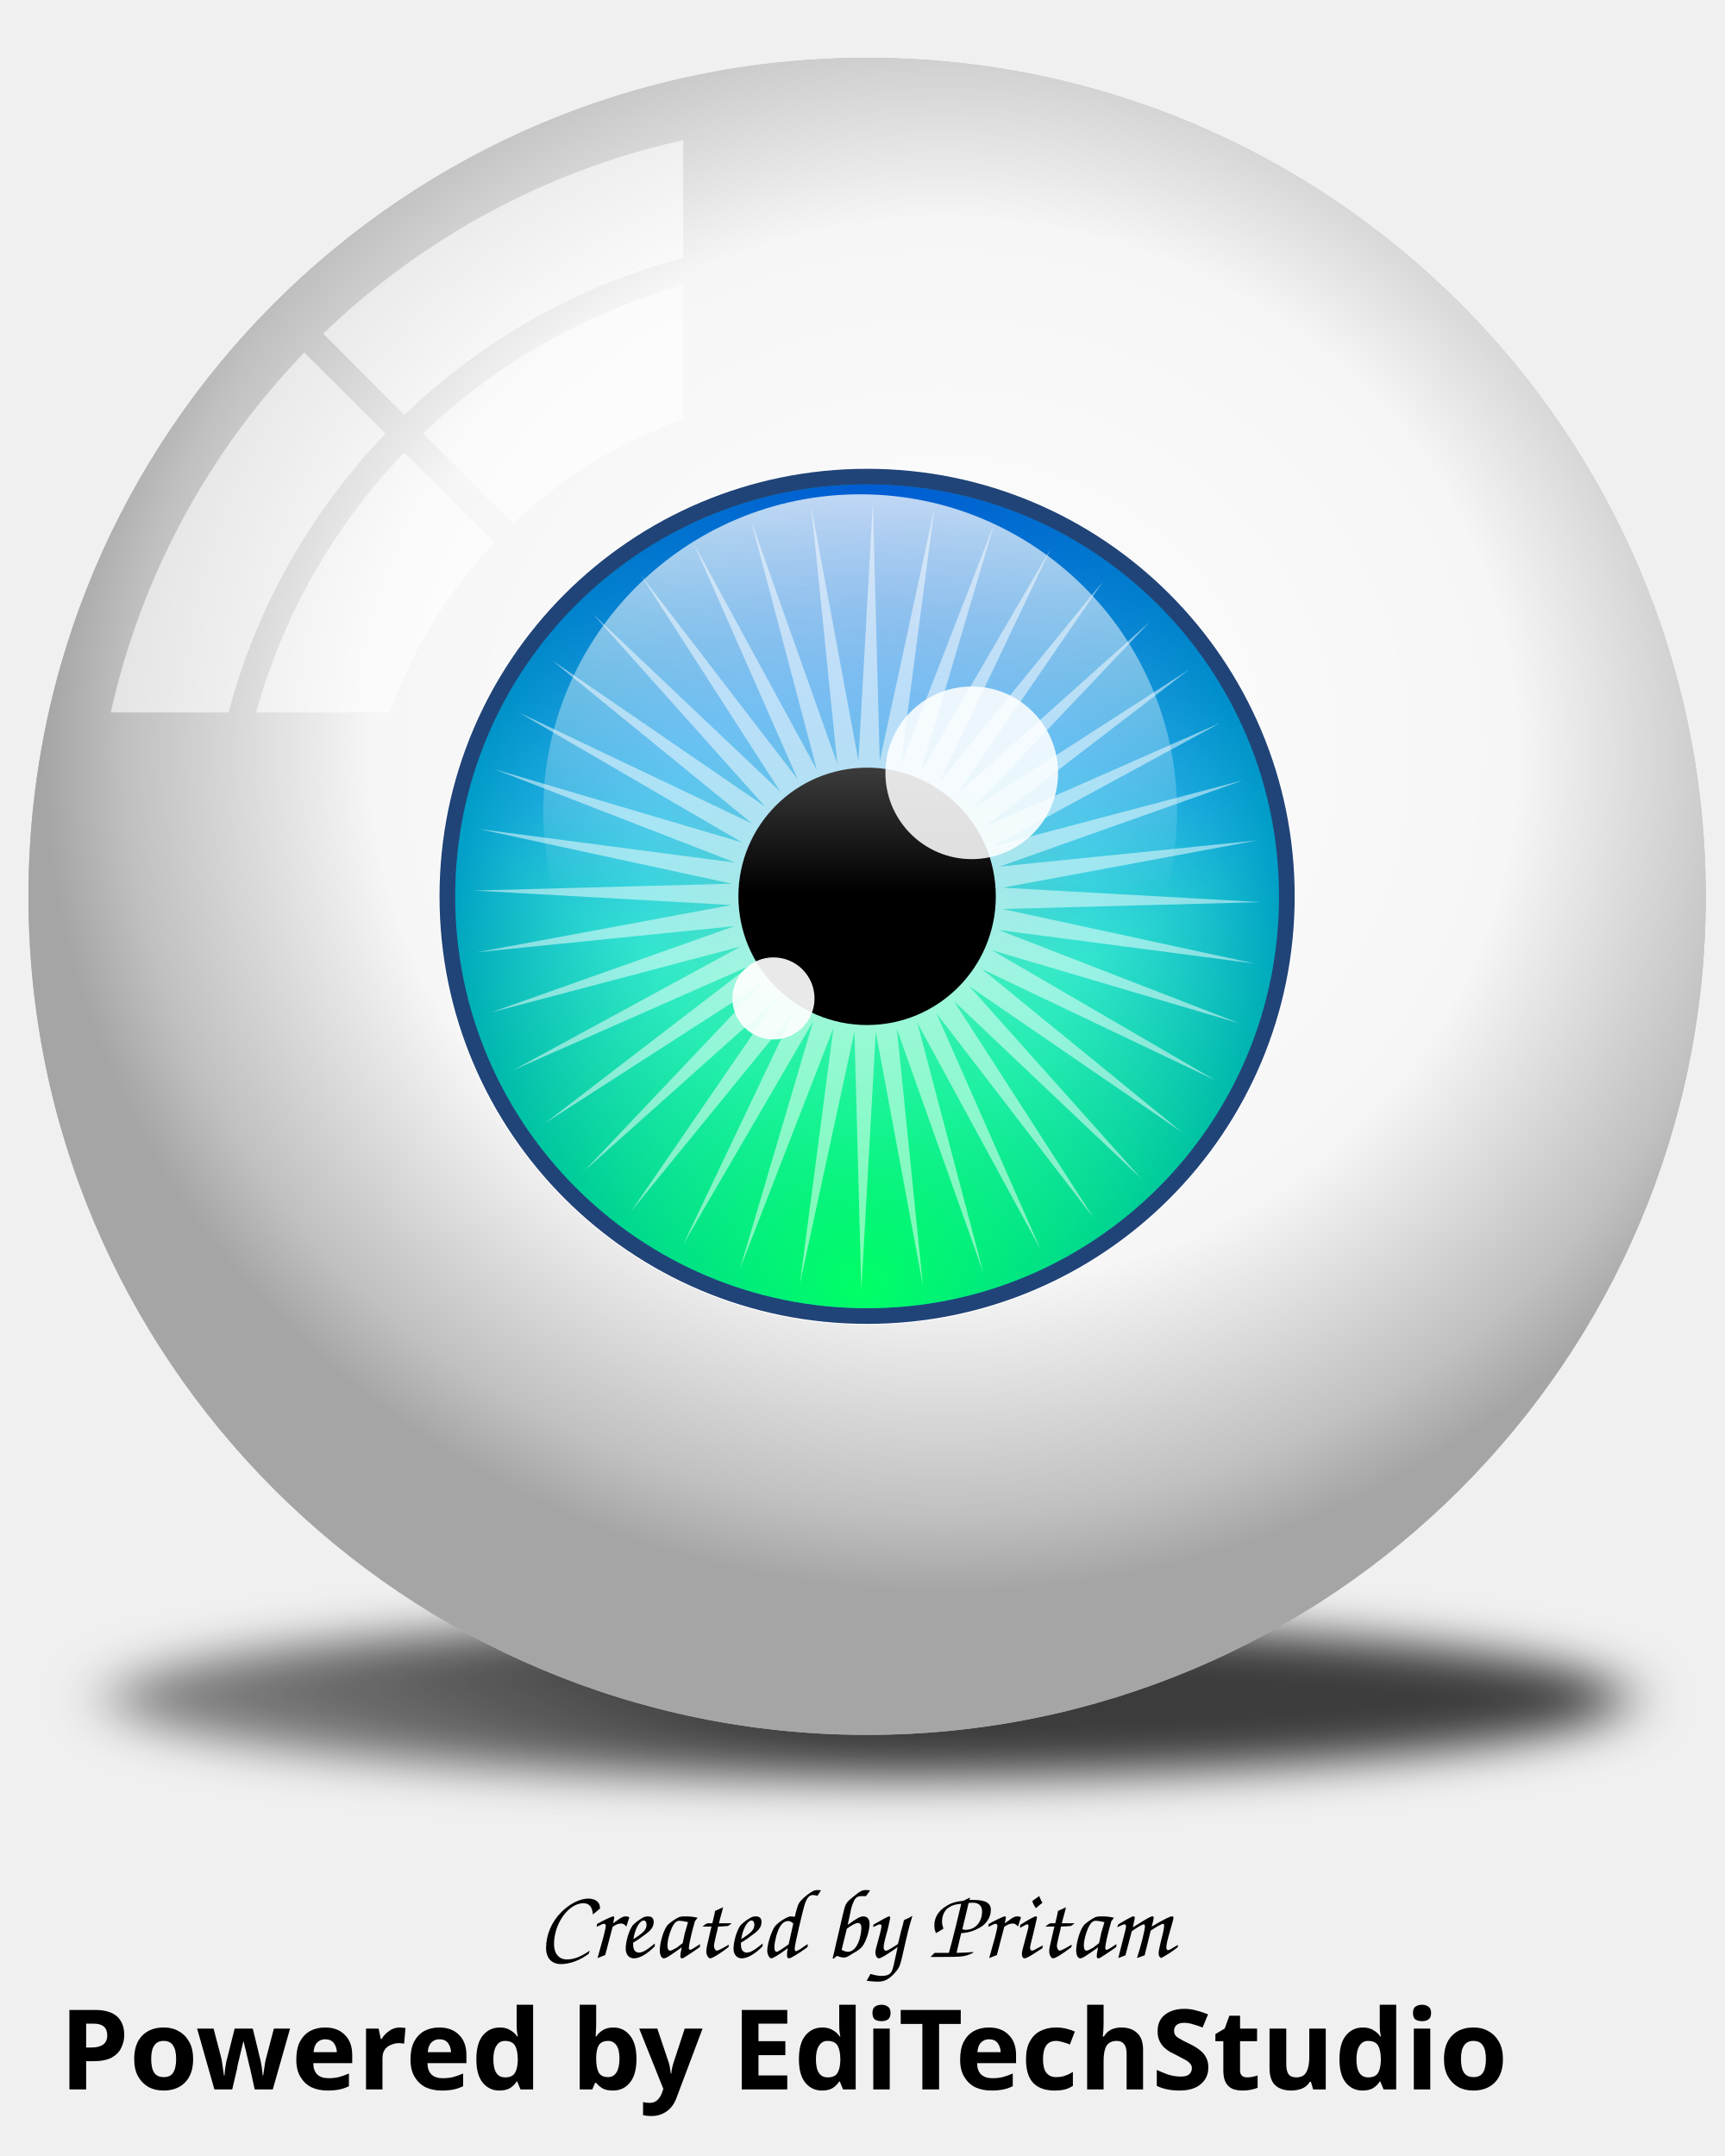
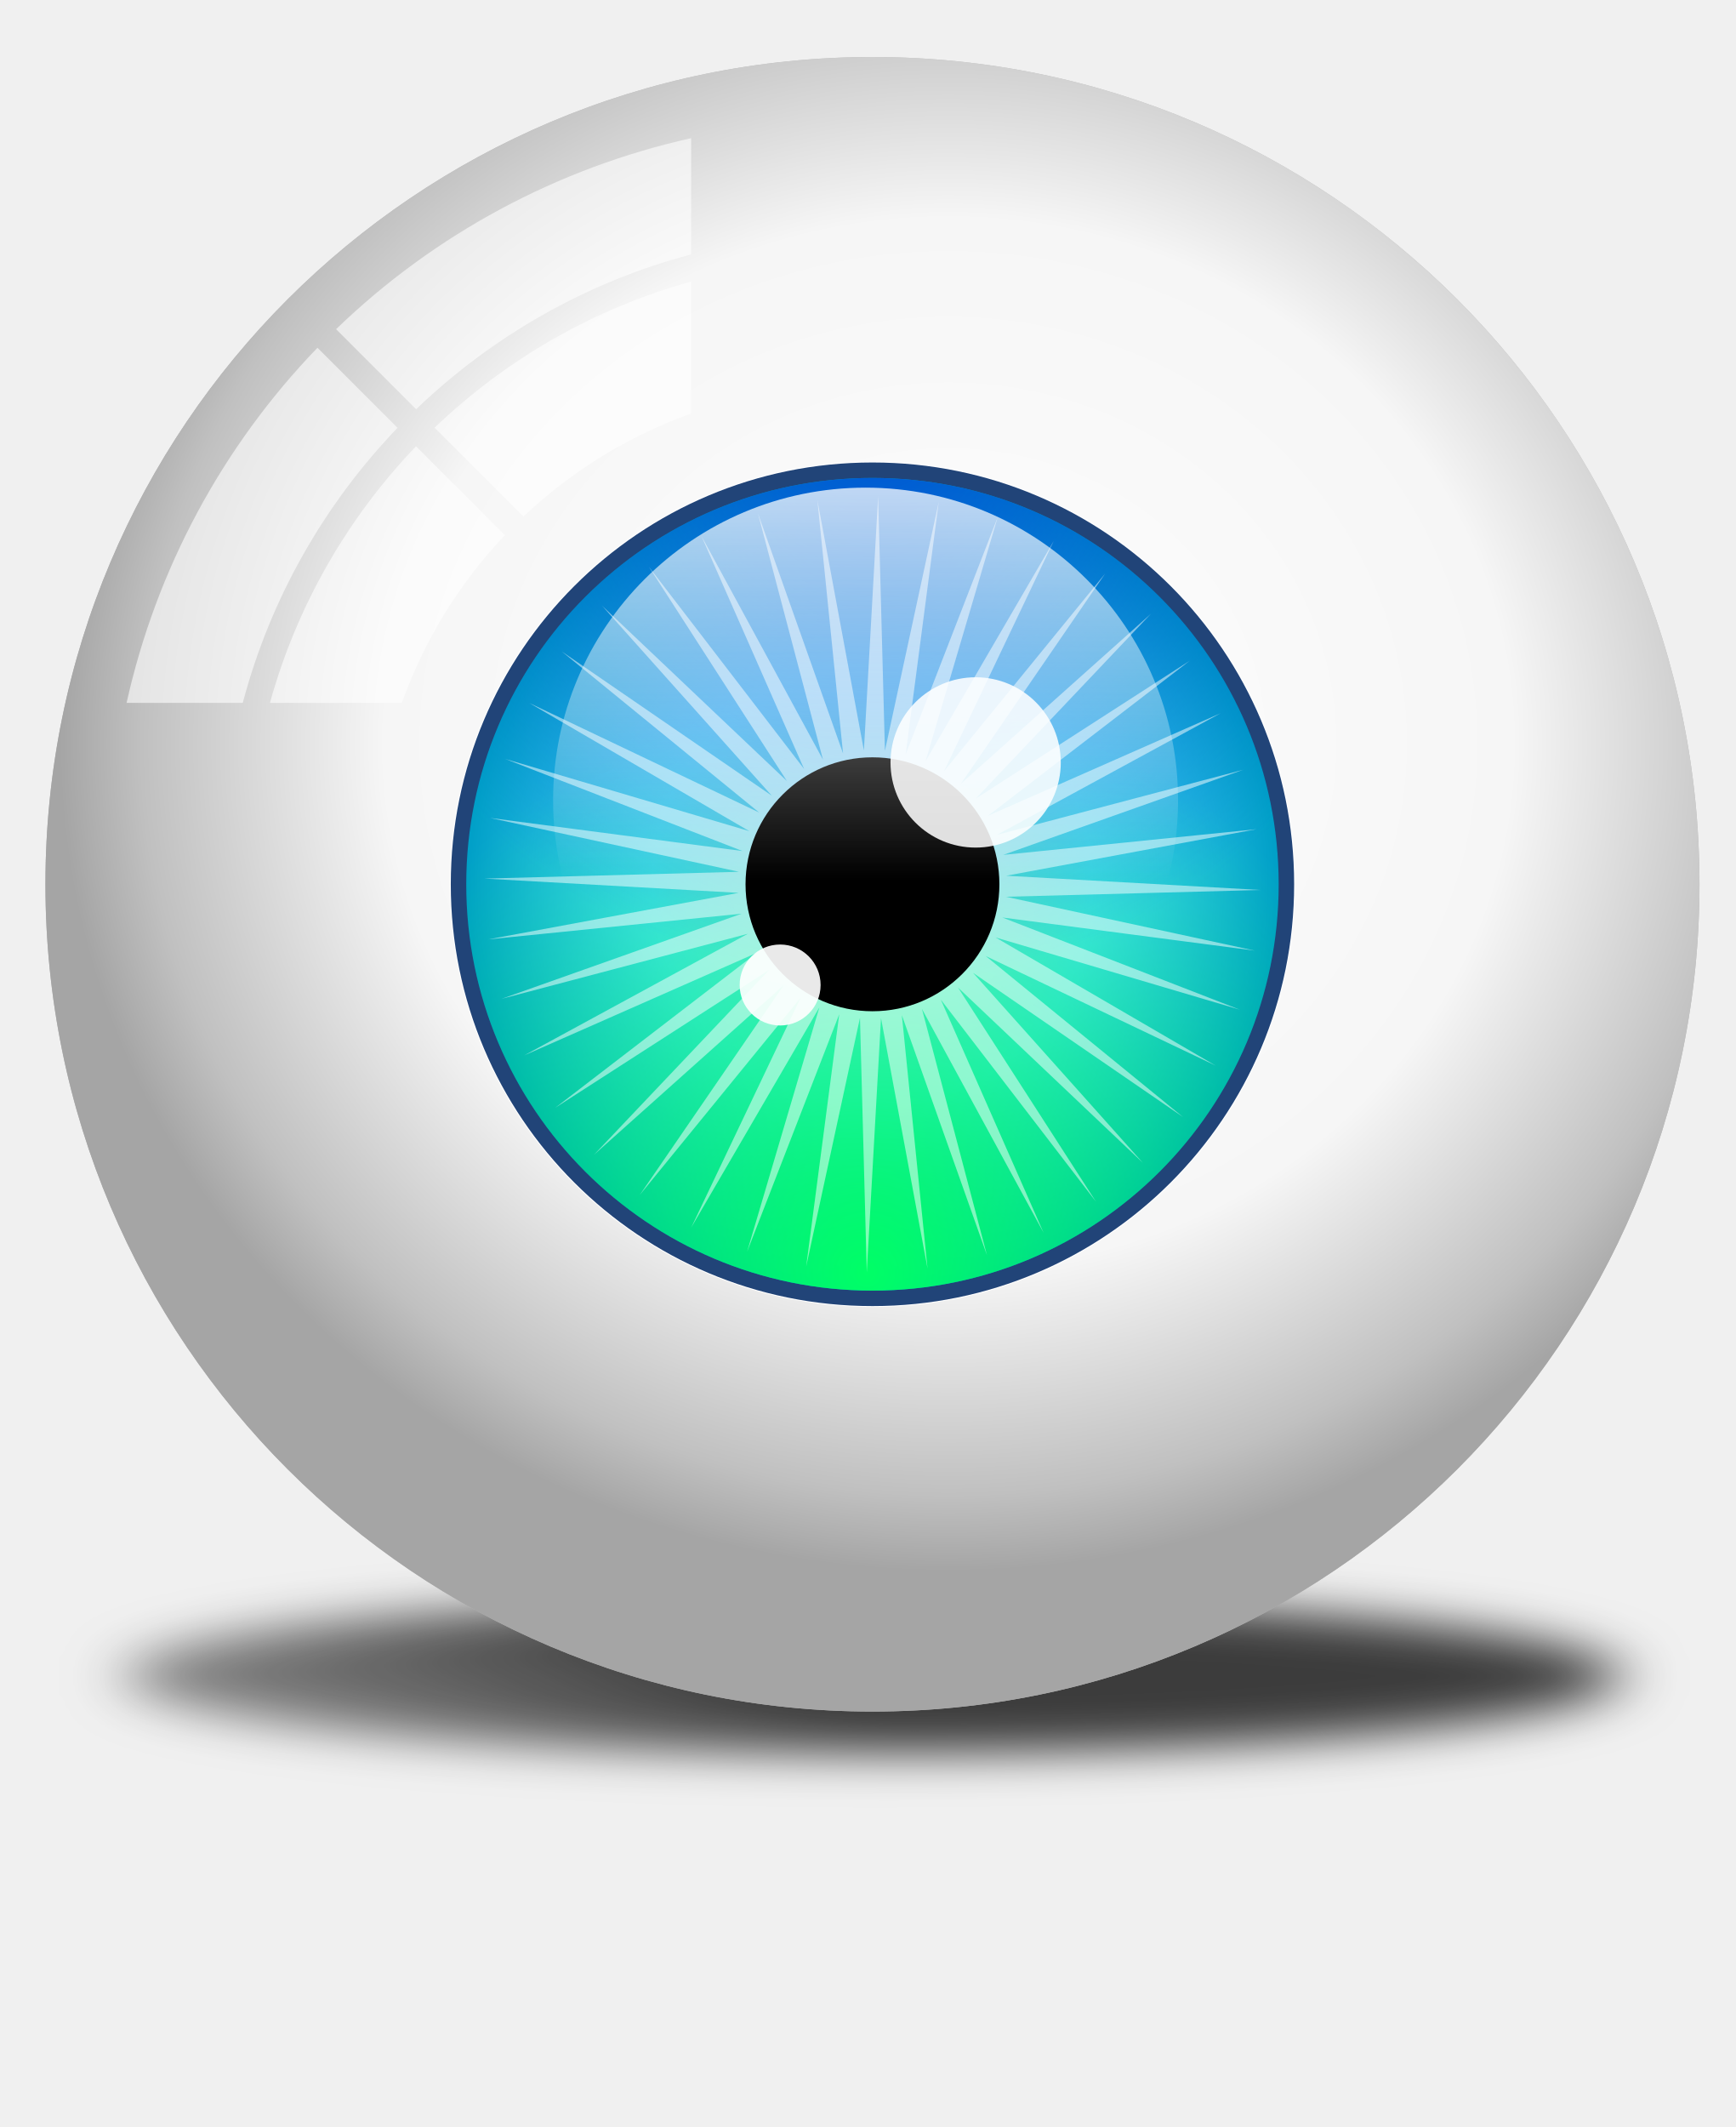
- <svg xmlns="http://www.w3.org/2000/svg" xmlns:xlink="http://www.w3.org/1999/xlink" width="800" height="1000" viewBox="0 0 211.667 264.583" version="1.1" id="svg8">
+ <svg xmlns="http://www.w3.org/2000/svg" xmlns:xlink="http://www.w3.org/1999/xlink" width="800" height="980" viewBox="0 0 211.667 264.583" version="1.1" id="svg8">
  <defs id="defs2">
    <rect id="rect1895" height="13.775" width="79.456" y="127.331" x="58.034" />
    <linearGradient id="linearGradient1889">
      <stop id="stop1885" offset="0" style="stop-color:#000000;stop-opacity:1;" />
      <stop id="stop1887" offset="1" style="stop-color:#000000;stop-opacity:0;" />
    </linearGradient>
    <linearGradient id="linearGradient1017">
      <stop id="stop1009" offset="0" style="stop-color:#fefefe;stop-opacity:1" />
      <stop style="stop-color:#f6f6f6;stop-opacity:1" offset="0.635" id="stop1011" />
      <stop id="stop1013" offset="0.908" style="stop-color:#c0c0c0;stop-opacity:1" />
      <stop id="stop1015" offset="1" style="stop-color:#a5a5a5;stop-opacity:1" />
    </linearGradient>
    <linearGradient id="linearGradient999">
      <stop id="stop995" offset="0" style="stop-color:#ffffff;stop-opacity:1;" />
      <stop id="stop997" offset="1" style="stop-color:#ffffff;stop-opacity:0;" />
    </linearGradient>
    <linearGradient id="linearGradient983">
      <stop id="stop979" offset="0" style="stop-color:#0055d4;stop-opacity:1;" />
      <stop id="stop981" offset="1" style="stop-color:#0055d4;stop-opacity:0;" />
    </linearGradient>
    <linearGradient id="linearGradient973">
      <stop id="stop969" offset="0" style="stop-color:#00ff66;stop-opacity:1;" />
      <stop id="stop971" offset="1" style="stop-color:#00ff66;stop-opacity:0;" />
    </linearGradient>
    <linearGradient id="linearGradient953">
      <stop id="stop949" offset="0" style="stop-color:#a6ecff;stop-opacity:1" />
      <stop style="stop-color:#4cdaff;stop-opacity:1;" offset="0.54" id="stop957" />
      <stop id="stop951" offset="1" style="stop-color:#009fc7;stop-opacity:1" />
    </linearGradient>
    <linearGradient id="linearGradient879">
      <stop style="stop-color:#fefefe;stop-opacity:1" offset="0" id="stop875" />
      <stop id="stop883" offset="0.481" style="stop-color:#e9e9e9;stop-opacity:1" />
      <stop style="stop-color:#c5c5c5;stop-opacity:1" offset="0.804" id="stop885" />
      <stop style="stop-color:#b3b3b3;stop-opacity:1" offset="1" id="stop877" />
    </linearGradient>
    <radialGradient xlink:href="#linearGradient879" id="radialGradient881" cx="97.449" cy="69.467" fx="97.449" fy="69.467" r="47.794" gradientUnits="userSpaceOnUse" />
    <radialGradient gradientTransform="matrix(1.076744,0,0,1.076744,-7.175176,-5.734004)" gradientUnits="userSpaceOnUse" r="21.802" fy="74.716" fx="93.495" cy="74.716" cx="93.495" id="radialGradient955" xlink:href="#linearGradient953" />
    <radialGradient gradientTransform="matrix(1.533255,0,0,1.533255,-49.71715,-49.35036)" gradientUnits="userSpaceOnUse" r="21.802" fy="95.543" fx="93.189" cy="95.543" cx="93.189" id="radialGradient975" xlink:href="#linearGradient973" />
    <radialGradient gradientTransform="matrix(1.504403,0,0,1.504403,-47.28979,-28.78017)" gradientUnits="userSpaceOnUse" r="21.802" fy="50.831" fx="93.857" cy="50.831" cx="93.857" id="radialGradient985" xlink:href="#linearGradient983" />
    <linearGradient gradientTransform="matrix(1.42736,0,0,1.42736,-40.35449,-24.47212)" gradientUnits="userSpaceOnUse" y2="69.329" x2="94.23" y1="52.444" x1="94.23" id="linearGradient1001" xlink:href="#linearGradient999" />
    <radialGradient gradientTransform="matrix(1.074666,-2.3361343e-8,1.9008185e-8,1,-7.342112,-0.00732751)" r="47.794" fy="66.597" fx="97.918" cy="66.597" cx="97.918" gradientUnits="userSpaceOnUse" id="radialGradient1007" xlink:href="#linearGradient1017" />
    <filter height="1.71" y="-0.355" width="1.1" x="-0.05" id="filter1881" style="color-interpolation-filters:sRGB">
      <feGaussianBlur id="feGaussianBlur1883" stdDeviation="2.001" />
    </filter>
    <linearGradient gradientUnits="userSpaceOnUse" y2="148.611" x2="36.141" y1="102.553" x1="66.846" id="linearGradient1891" xlink:href="#linearGradient1889" />
  </defs>
  <g id="layer1">
    <g id="g1793" transform="matrix(2.153107,0,0,2.153107,-94.90632,-50.87349)">
      <ellipse cy="115.746" cx="93.495" id="circle1019" style="opacity:0.749;fill:url(#linearGradient1891);fill-opacity:1;fill-rule:evenodd;stroke-width:0.1;filter:url(#filter1881)" rx="47.794" ry="6.765" transform="matrix(0.9058217,0,0,0.6592974,8.805196,44.15442)" />
      <circle r="47.794" cy="74.716" cx="93.495" id="path865" style="fill:url(#radialGradient881);fill-opacity:1;fill-rule:evenodd;stroke-width:0.265" />
      <circle style="fill:url(#radialGradient1007);fill-opacity:1;fill-rule:evenodd;stroke-width:0.265" id="circle889" cx="93.495" cy="74.716" r="47.794" />
      <path d="M 83.016,31.612 A 42.99,42.99 0 0 0 62.498,42.645 l 4.626,4.626 c 4.391,-4.213 9.831,-7.342 15.892,-8.945 z m 0,8.286 c -5.646,1.561 -10.714,4.504 -14.824,8.44 l 5.134,5.134 a 27.681,27.681 0 0 1 9.69,-5.955 z M 61.423,43.719 A 42.99,42.99 0 0 0 50.391,64.237 h 6.714 c 1.603,-6.06 4.731,-11.5 8.944,-15.892 z m 5.694,5.694 c -3.936,4.11 -6.88,9.178 -8.441,14.824 h 7.62 a 27.681,27.681 0 0 1 5.955,-9.69 z" style="opacity:0.6;fill:#ffffff;fill-opacity:1;fill-rule:evenodd;stroke-width:0.238" id="circle891" />
      <circle cy="74.716" cx="93.495" id="circle931" style="fill:#ffffff;fill-opacity:1;fill-rule:evenodd;stroke-width:0.135" r="24.422" />
      <circle r="24.369" style="fill:#214478;fill-opacity:1;fill-rule:evenodd;stroke-width:0.135" id="circle937" cx="93.495" cy="74.716" />
      <circle cy="74.716" cx="93.495" id="circle939" style="fill:url(#radialGradient955);fill-opacity:1;fill-rule:evenodd;stroke-width:0.13" r="23.475" />
      <circle r="23.475" style="fill:url(#radialGradient975);fill-opacity:1;fill-rule:evenodd;stroke-width:0.13" id="circle965" cx="93.495" cy="74.716" />
      <circle cy="74.716" cx="93.495" id="circle977" style="fill:url(#radialGradient985);fill-opacity:1;fill-rule:evenodd;stroke-width:0.13" r="23.475" />
      <path style="opacity:0.5;fill:#ffffff;fill-opacity:1;stroke-width:1.693" id="path959" d="M 106.41,93.052 97.445,81.38 103.383,94.846 96.354,81.916 100.112,96.145 95.193,82.275 96.678,96.917 93.989,82.447 93.166,97.141 92.774,82.429 89.662,96.814 91.576,82.222 86.252,95.942 90.426,81.829 83.021,94.548 89.351,81.261 80.048,92.665 88.378,80.533 77.405,90.34 87.531,79.66 75.159,87.631 86.831,78.667 73.365,84.604 86.295,77.575 72.066,81.333 85.936,76.414 71.294,77.899 85.764,75.211 71.07,74.387 85.782,73.995 71.397,70.883 85.989,72.797 72.269,67.473 86.382,71.647 73.663,64.242 86.95,70.572 75.546,61.269 87.679,69.599 77.871,58.626 88.551,68.752 80.58,56.38 89.544,68.052 83.607,54.586 l 7.028,12.93 -3.758,-14.229 4.919,13.871 -1.485,-14.642 2.689,14.469 0.823,-14.694 0.392,14.712 3.112,-14.384 -1.914,14.592 5.324,-13.72 -4.173,14.113 7.405,-12.719 -6.33,13.286 9.303,-11.404 -8.33,12.133 10.972,-9.808 -10.126,10.68 12.372,-7.971 -11.672,8.965 13.466,-5.937 -12.93,7.028 14.229,-3.758 -13.871,4.919 14.642,-1.485 -14.469,2.689 14.694,0.823 -14.712,0.392 14.384,3.112 -14.592,-1.914 13.72,5.324 -14.113,-4.173 12.719,7.405 -13.286,-6.33 11.404,9.303 -12.133,-8.33 9.808,10.972 -10.68,-10.126 z" />
      <circle r="7.335" cy="74.716" cx="93.495" id="circle961" style="fill:#000000;fill-opacity:1;fill-rule:evenodd;stroke-width:0.041" />
      <circle r="18.058" cy="69.859" cx="93.097" id="circle987" style="opacity:0.799;fill:url(#linearGradient1001);fill-opacity:1;fill-rule:evenodd;stroke-width:0.1" />
      <circle cy="67.676" cx="99.458" id="circle1003" style="opacity:0.865;fill:#ffffff;fill-opacity:1;fill-rule:evenodd;stroke-width:0.027" r="4.92" />
      <circle r="2.339" style="opacity:0.912;fill:#ffffff;fill-opacity:1;fill-rule:evenodd;stroke-width:0.013" id="circle1005" cx="88.159" cy="80.535" />
-       <text xml:space="preserve" id="text1893" style="font-style:normal;font-weight:normal;font-size:10.583px;line-height:1.25;font-family:sans-serif;white-space:pre;shape-inside:url(#rect1895);fill:#000000;fill-opacity:1;stroke:none;" />
-       <text xml:space="preserve" style="font-style:normal;font-variant:normal;font-weight:normal;font-stretch:normal;font-size:5.644px;line-height:1.25;font-family:'URW Chancery L';-inkscape-font-specification:'URW Chancery L, Normal';font-variant-ligatures:normal;font-variant-caps:normal;font-variant-numeric:normal;font-variant-east-asian:normal;fill:#000000;fill-opacity:1;stroke:none;stroke-width:0.265" x="74.701" y="135.169" id="text1901">
-         <tspan id="tspan1899" x="74.701" y="135.169" style="font-style:normal;font-variant:normal;font-weight:normal;font-stretch:normal;font-size:5.644px;font-family:'URW Chancery L';-inkscape-font-specification:'URW Chancery L, Normal';font-variant-ligatures:normal;font-variant-caps:normal;font-variant-numeric:normal;font-variant-east-asian:normal;stroke-width:0.265">Created by Pritam</tspan>
-         <tspan x="74.701" y="142.224" style="font-style:normal;font-variant:normal;font-weight:normal;font-stretch:normal;font-size:5.644px;font-family:'URW Chancery L';-inkscape-font-specification:'URW Chancery L, Normal';font-variant-ligatures:normal;font-variant-caps:normal;font-variant-numeric:normal;font-variant-east-asian:normal;stroke-width:0.265" id="tspan1903" />
-       </text>
-       <text xml:space="preserve" style="font-style:normal;font-variant:normal;font-weight:bold;font-stretch:normal;font-size:6.35px;line-height:1.25;font-family:'Tlwg Typewriter';-inkscape-font-specification:'Tlwg Typewriter, Bold';font-variant-ligatures:normal;font-variant-caps:normal;font-variant-numeric:normal;font-variant-east-asian:normal;fill:#000000;fill-opacity:1;stroke:none;stroke-width:0.265" x="47.456" y="142.718" id="text1907">
-         <tspan id="tspan1905" x="47.456" y="142.718" style="font-style:normal;font-variant:normal;font-weight:bold;font-stretch:normal;font-size:6.35px;font-family:'Tlwg Typewriter';-inkscape-font-specification:'Tlwg Typewriter, Bold';font-variant-ligatures:normal;font-variant-caps:normal;font-variant-numeric:normal;font-variant-east-asian:normal;stroke-width:0.265">Powered by EdiTechStudio</tspan>
-       </text>
    </g>
  </g>
</svg>
